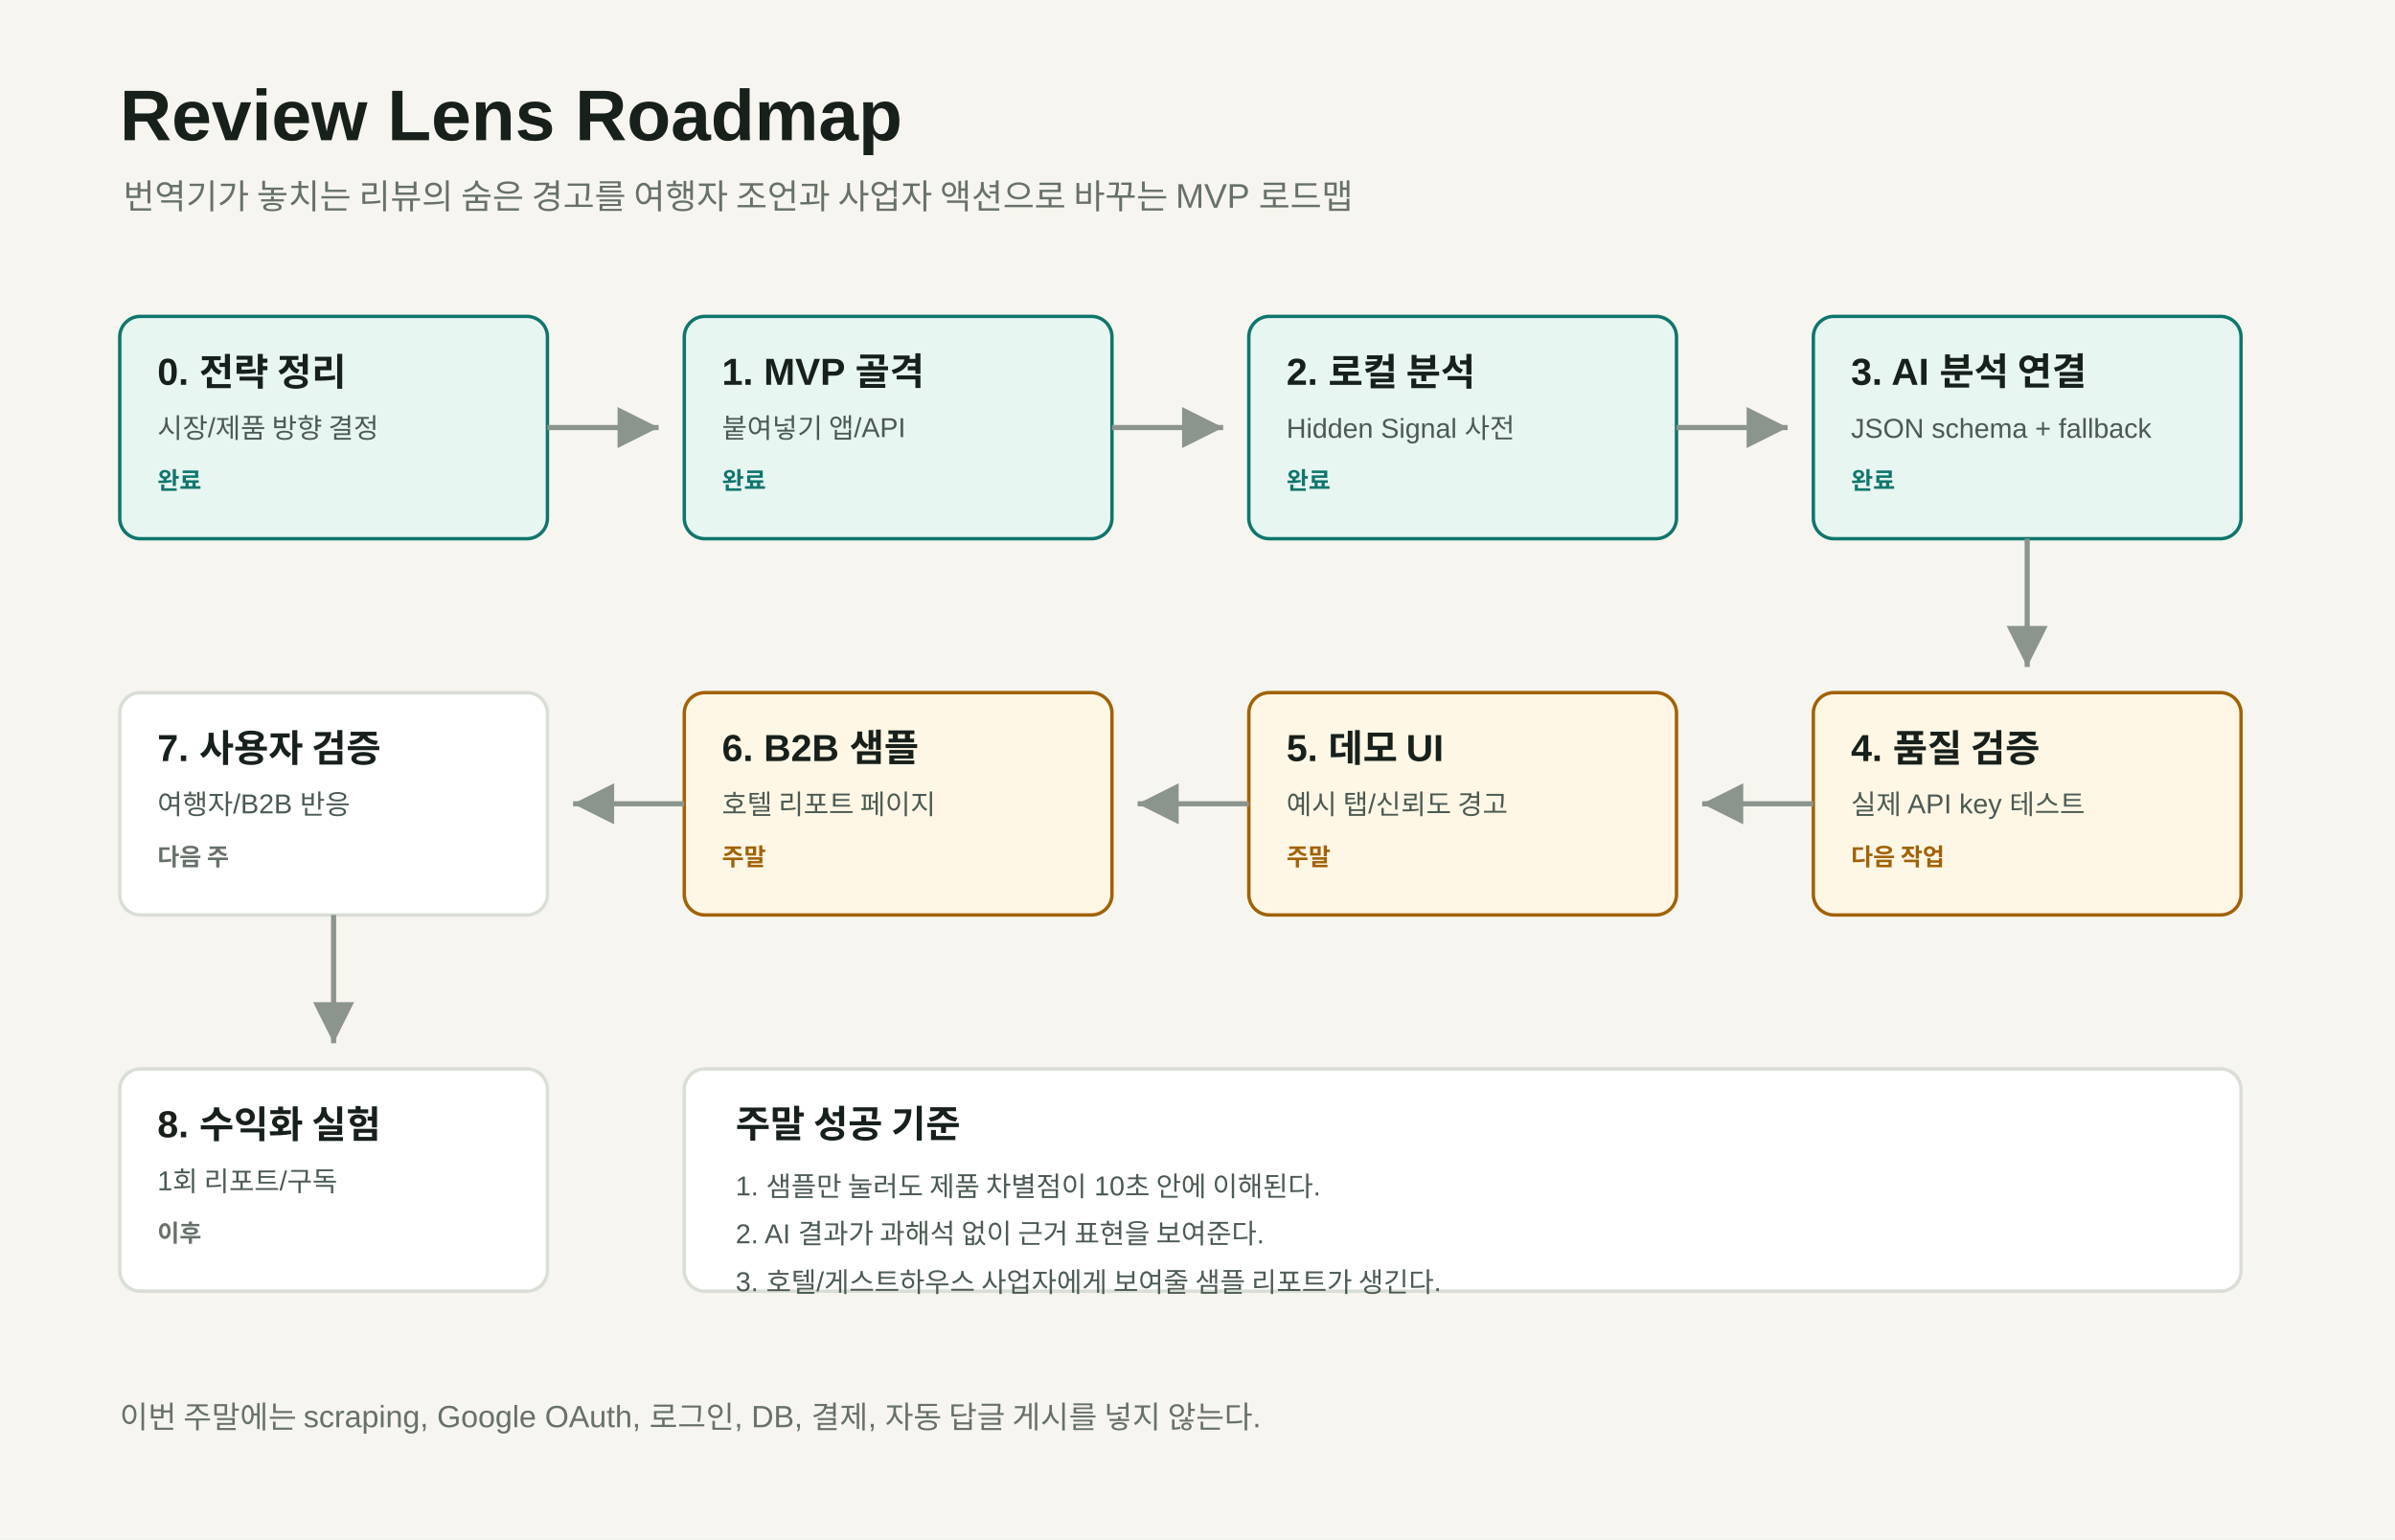
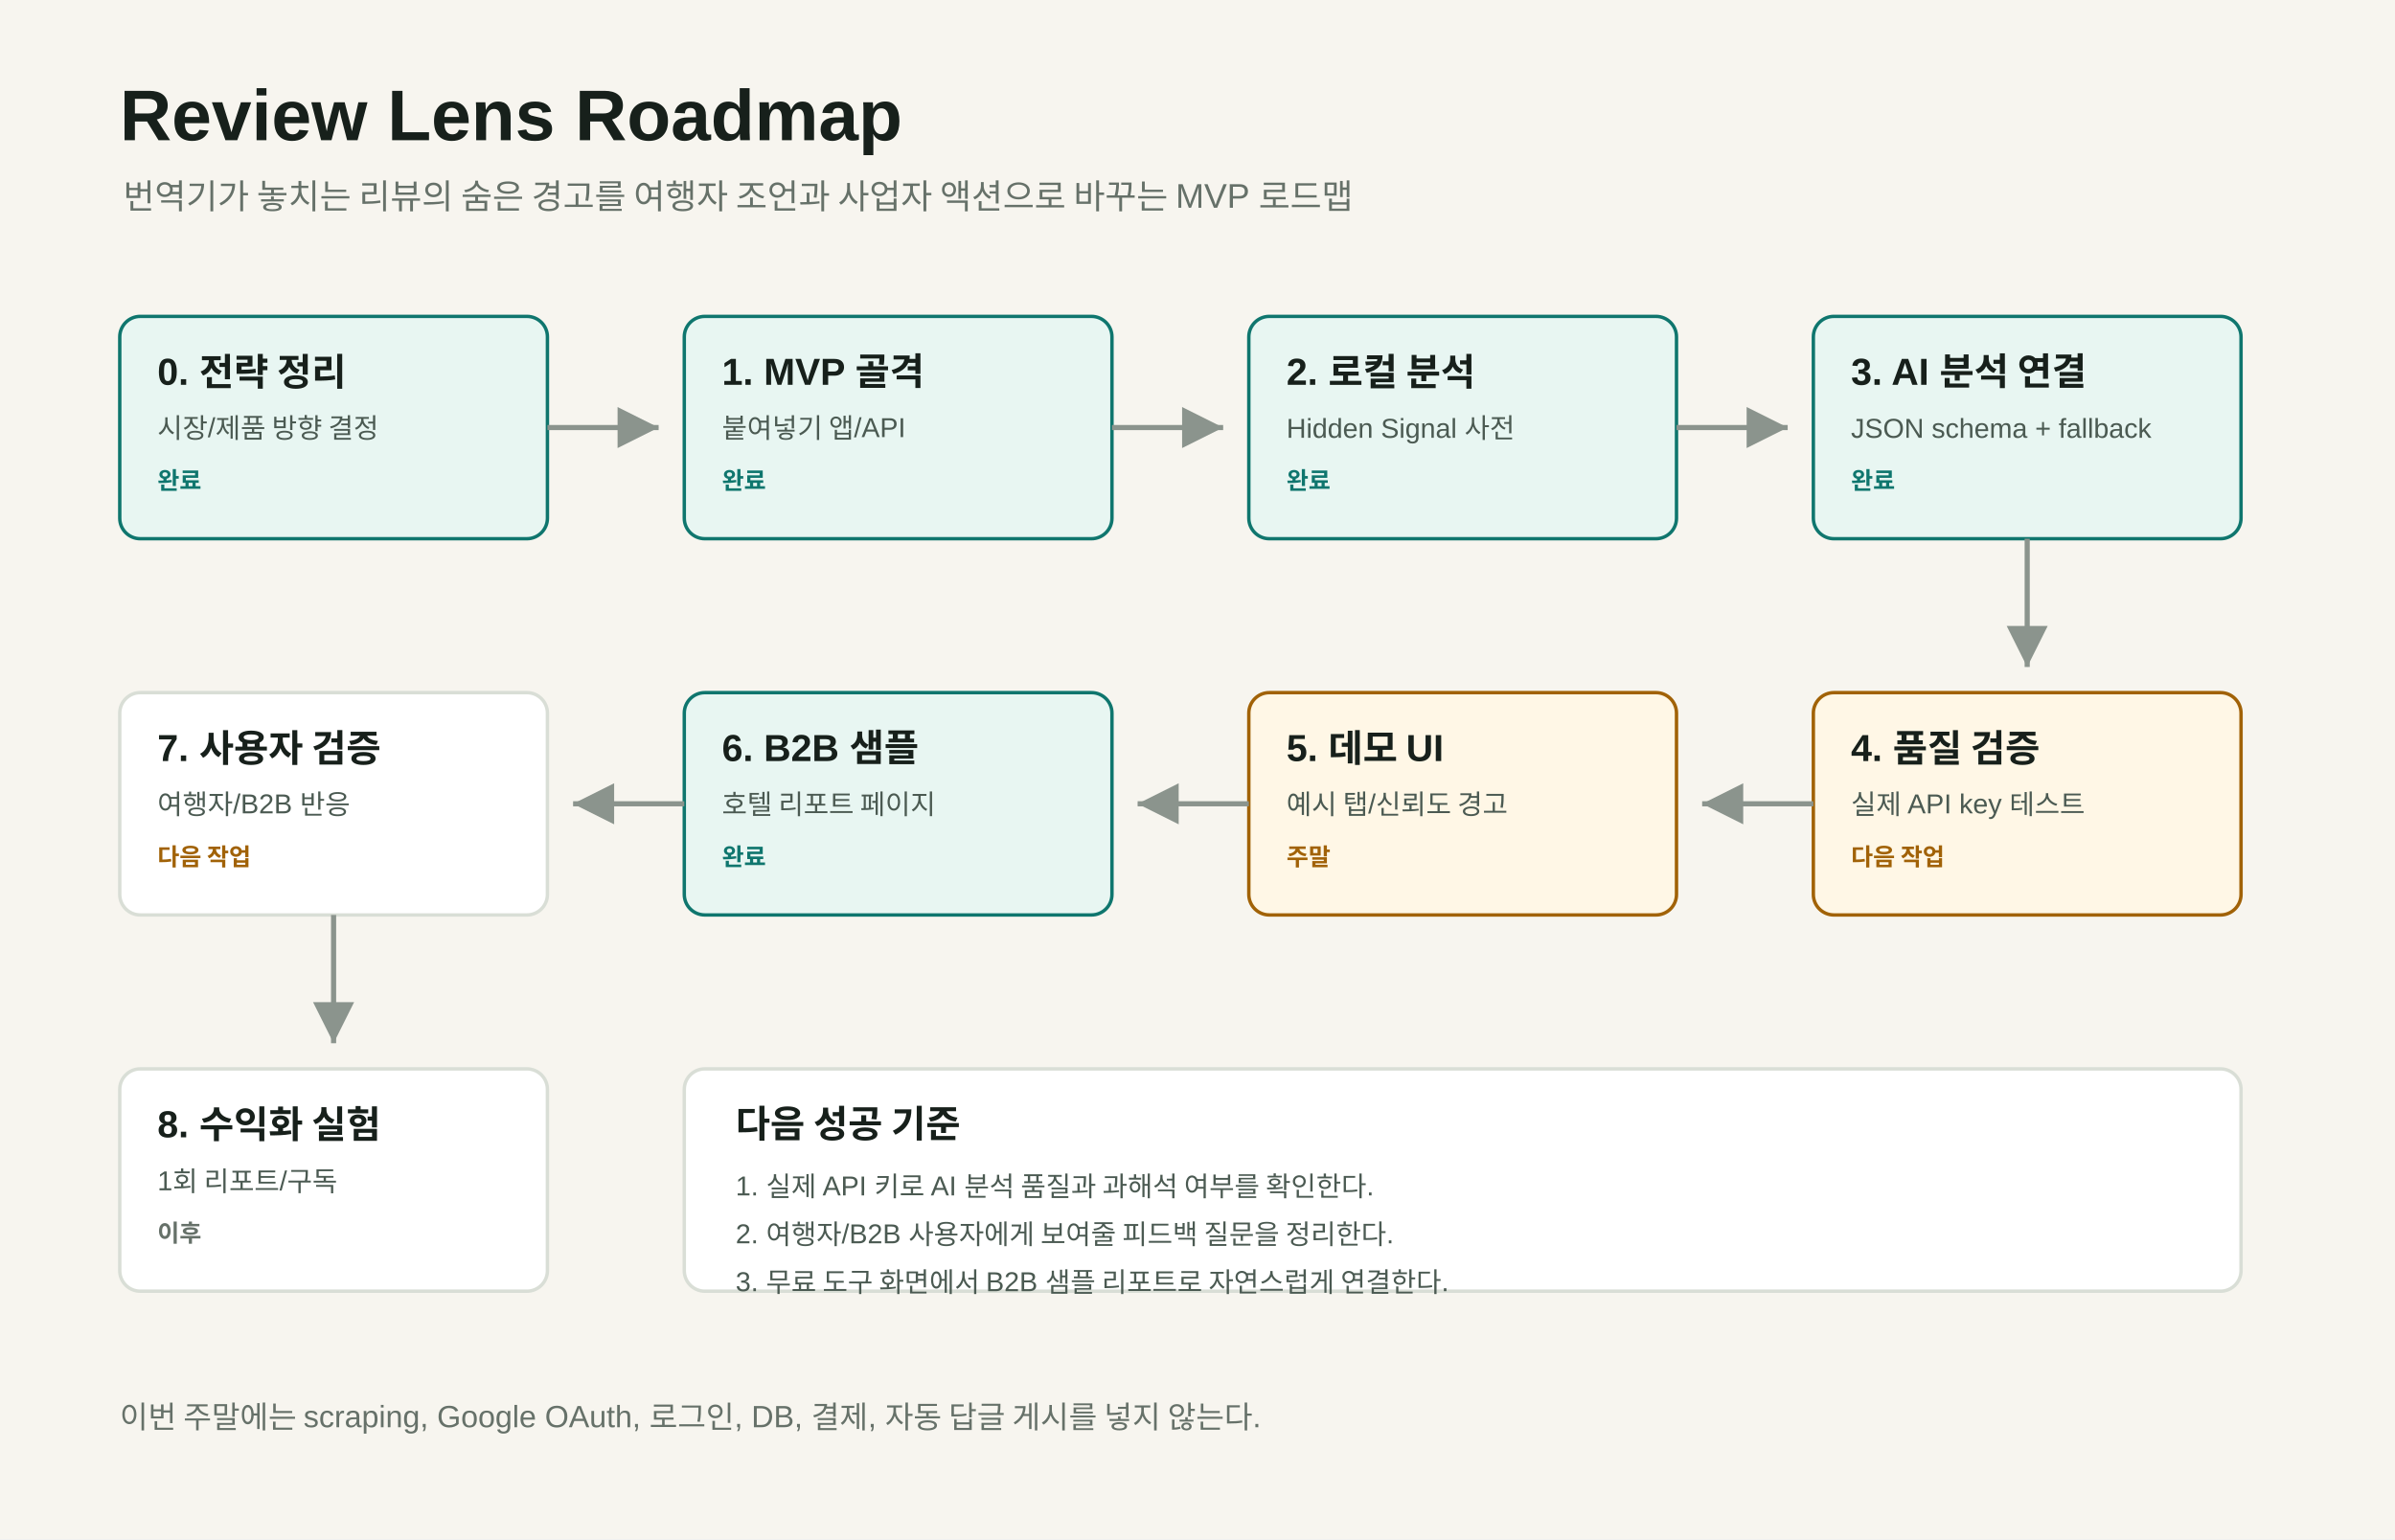
<svg xmlns="http://www.w3.org/2000/svg" width="1400" height="900" viewBox="0 0 1400 900">
  <rect width="1400" height="900" fill="#f7f5ef" />
  <text x="70" y="82" font-family="Arial, 'Malgun Gothic', sans-serif" font-size="42" font-weight="800" fill="#17201b">Review Lens Roadmap</text>
  <text x="72" y="122" font-family="Arial, 'Malgun Gothic', sans-serif" font-size="20" fill="#667169">번역기가 놓치는 리뷰의 숨은 경고를 여행자 조언과 사업자 액션으로 바꾸는 MVP 로드맵</text>
  <defs>
    <marker id="arrow" markerWidth="12" markerHeight="12" refX="10" refY="6" orient="auto">
      <path d="M2,2 L10,6 L2,10 Z" fill="#8b948d" />
    </marker>
    <style>
      .box { rx: 12; ry: 12; stroke-width: 2; }
      .done { fill: #e8f6f2; stroke: #0f766e; }
      .next { fill: #fff7e6; stroke: #a16207; }
      .later { fill: #ffffff; stroke: #d9ded6; }
      .title { font: 800 22px Arial, 'Malgun Gothic', sans-serif; fill: #17201b; }
      .body { font: 16px Arial, 'Malgun Gothic', sans-serif; fill: #4b5a52; }
      .badge { font: 700 14px Arial, 'Malgun Gothic', sans-serif; }
      .line { stroke: #8b948d; stroke-width: 3; marker-end: url(#arrow); }
    </style>
  </defs>
  <rect x="70" y="185" width="250" height="130" class="box done" />
  <text x="92" y="225" class="title">0. 전략 정리</text>
  <text x="92" y="256" class="body">시장/제품 방향 결정</text>
  <text x="92" y="286" class="badge" fill="#0f766e">완료</text>
  <line x1="320" y1="250" x2="385" y2="250" class="line" />
  <rect x="400" y="185" width="250" height="130" class="box done" />
  <text x="422" y="225" class="title">1. MVP 골격</text>
  <text x="422" y="256" class="body">붙여넣기 앱/API</text>
  <text x="422" y="286" class="badge" fill="#0f766e">완료</text>
  <line x1="650" y1="250" x2="715" y2="250" class="line" />
  <rect x="730" y="185" width="250" height="130" class="box done" />
  <text x="752" y="225" class="title">2. 로컬 분석</text>
  <text x="752" y="256" class="body">Hidden Signal 사전</text>
  <text x="752" y="286" class="badge" fill="#0f766e">완료</text>
  <line x1="980" y1="250" x2="1045" y2="250" class="line" />
  <rect x="1060" y="185" width="250" height="130" class="box done" />
  <text x="1082" y="225" class="title">3. AI 분석 연결</text>
  <text x="1082" y="256" class="body">JSON schema + fallback</text>
  <text x="1082" y="286" class="badge" fill="#0f766e">완료</text>
  <line x1="1185" y1="315" x2="1185" y2="390" class="line" />
  <rect x="1060" y="405" width="250" height="130" class="box next" />
  <text x="1082" y="445" class="title">4. 품질 검증</text>
  <text x="1082" y="476" class="body">실제 API key 테스트</text>
  <text x="1082" y="506" class="badge" fill="#a16207">다음 작업</text>
  <line x1="1060" y1="470" x2="995" y2="470" class="line" />
  <rect x="730" y="405" width="250" height="130" class="box next" />
  <text x="752" y="445" class="title">5. 데모 UI</text>
  <text x="752" y="476" class="body">예시 탭/신뢰도 경고</text>
  <text x="752" y="506" class="badge" fill="#a16207">주말</text>
  <line x1="730" y1="470" x2="665" y2="470" class="line" />
-   <rect x="400" y="405" width="250" height="130" class="box next" />
+   <rect x="400" y="405" width="250" height="130" class="box done" />
  <text x="422" y="445" class="title">6. B2B 샘플</text>
  <text x="422" y="476" class="body">호텔 리포트 페이지</text>
-   <text x="422" y="506" class="badge" fill="#a16207">주말</text>
+   <text x="422" y="506" class="badge" fill="#0f766e">완료</text>
  <line x1="400" y1="470" x2="335" y2="470" class="line" />
  <rect x="70" y="405" width="250" height="130" class="box later" />
  <text x="92" y="445" class="title">7. 사용자 검증</text>
  <text x="92" y="476" class="body">여행자/B2B 반응</text>
-   <text x="92" y="506" class="badge" fill="#667169">다음 주</text>
+   <text x="92" y="506" class="badge" fill="#a16207">다음 작업</text>
  <line x1="195" y1="535" x2="195" y2="610" class="line" />
  <rect x="70" y="625" width="250" height="130" class="box later" />
  <text x="92" y="665" class="title">8. 수익화 실험</text>
  <text x="92" y="696" class="body">1회 리포트/구독</text>
  <text x="92" y="726" class="badge" fill="#667169">이후</text>
  <rect x="400" y="625" width="910" height="130" rx="12" ry="12" fill="#ffffff" stroke="#d9ded6" stroke-width="2" />
-   <text x="430" y="665" class="title">주말 성공 기준</text>
-   <text x="430" y="699" class="body">1. 샘플만 눌러도 제품 차별점이 10초 안에 이해된다.</text>
-   <text x="430" y="727" class="body">2. AI 결과가 과해석 없이 근거 표현을 보여준다.</text>
-   <text x="430" y="755" class="body">3. 호텔/게스트하우스 사업자에게 보여줄 샘플 리포트가 생긴다.</text>
+   <text x="430" y="665" class="title">다음 성공 기준</text>
+   <text x="430" y="699" class="body">1. 실제 API 키로 AI 분석 품질과 과해석 여부를 확인한다.</text>
+   <text x="430" y="727" class="body">2. 여행자/B2B 사용자에게 보여줄 피드백 질문을 정리한다.</text>
+   <text x="430" y="755" class="body">3. 무료 도구 화면에서 B2B 샘플 리포트로 자연스럽게 연결한다.</text>
  <text x="70" y="835" font-family="Arial, 'Malgun Gothic', sans-serif" font-size="18" fill="#667169">이번 주말에는 scraping, Google OAuth, 로그인, DB, 결제, 자동 답글 게시를 넣지 않는다.</text>
</svg>
